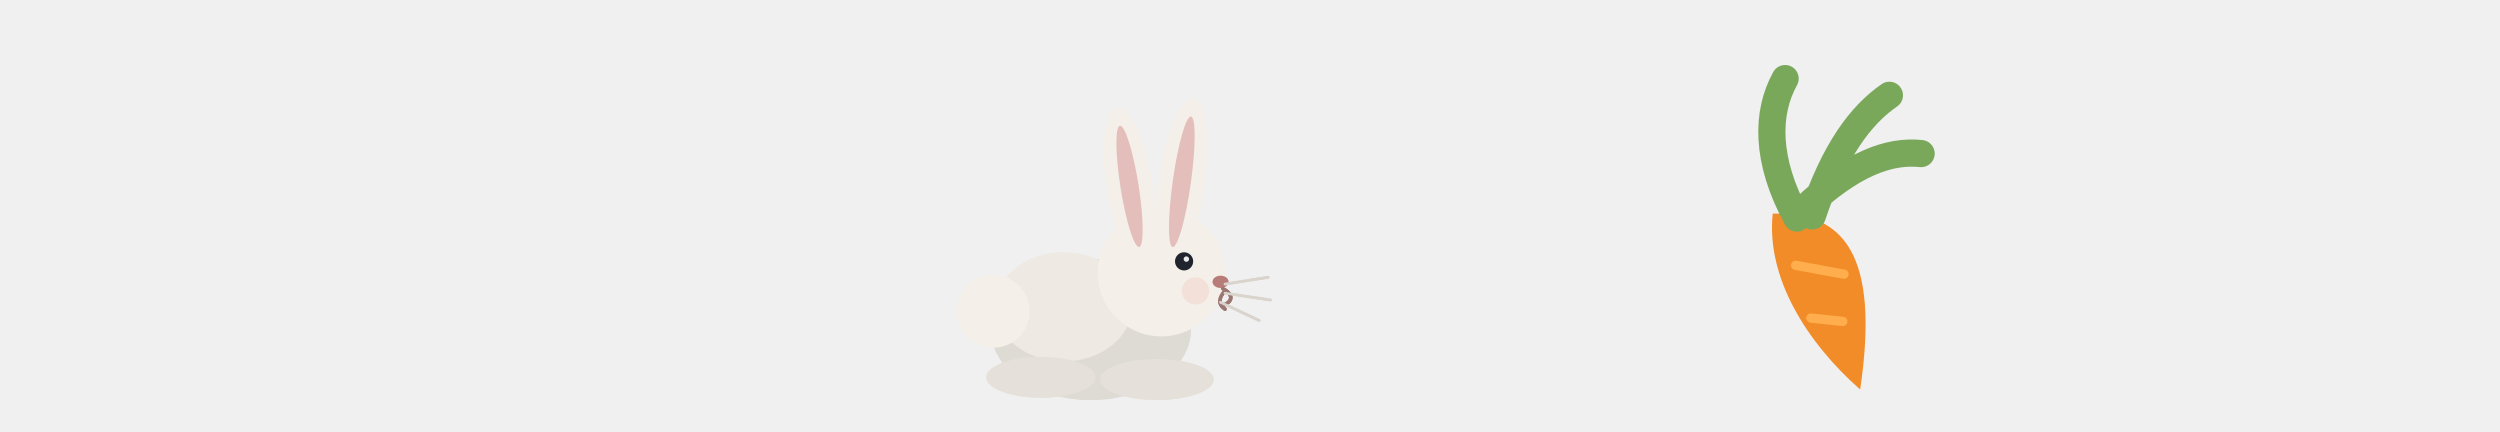
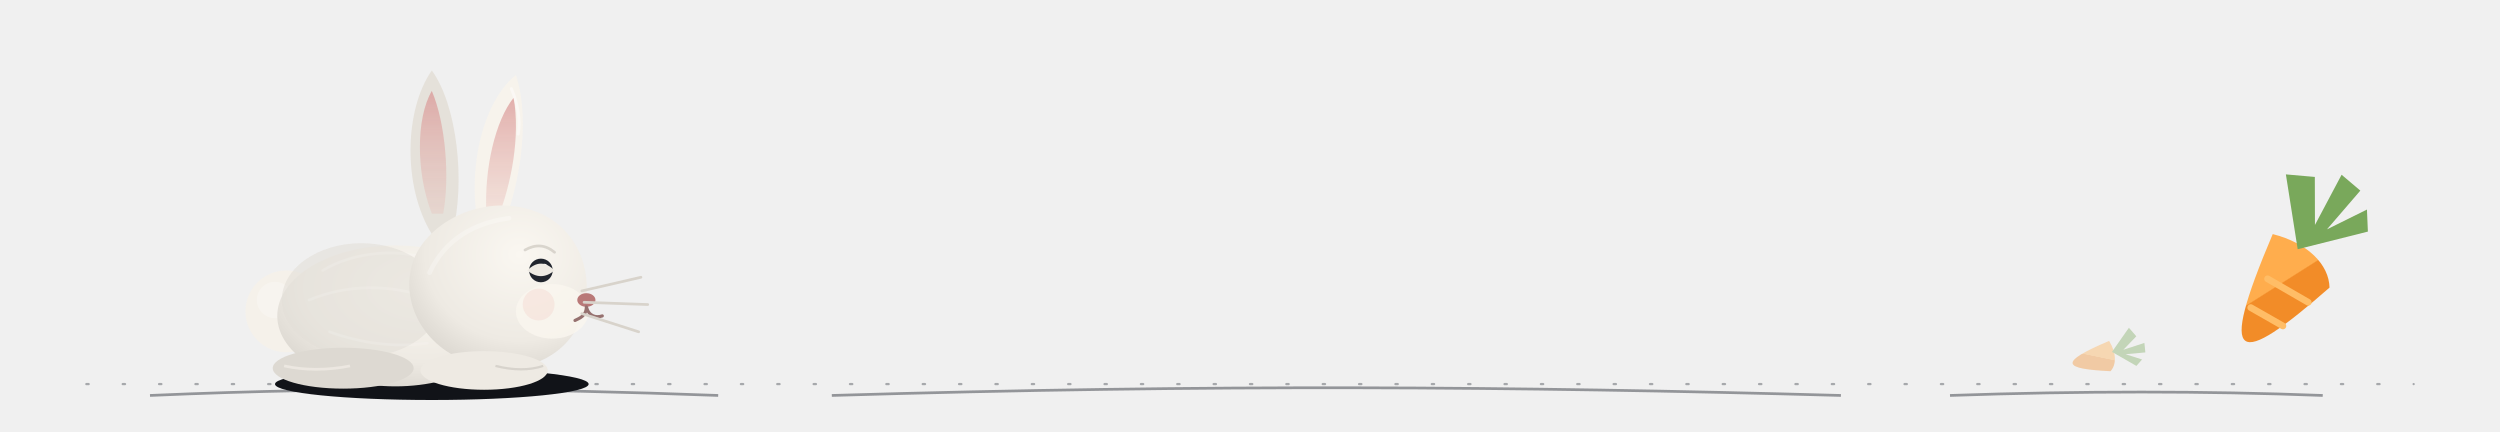
- <svg xmlns="http://www.w3.org/2000/svg" width="1100" height="190" viewBox="0 0 1100 190" role="img" aria-labelledby="title description">
+ <svg xmlns="http://www.w3.org/2000/svg" width="1100" height="190" viewBox="0 0 1100 190" role="img" aria-labelledby="footer-rabbit-title footer-rabbit-description">
+   <defs>
+     <linearGradient id="footer-carrot-skin" x1="0" y1="0" x2="1" y2="1">
+       <stop offset="0" stop-color="#ffad4d" />
+       <stop offset=".38" stop-color="#ffad4d" />
+       <stop offset=".39" stop-color="#f28c28" />
+       <stop offset=".72" stop-color="#f28c28" />
+       <stop offset=".73" stop-color="#d9651f" />
+       <stop offset="1" stop-color="#d9651f" />
+     </linearGradient>
+     <linearGradient id="footer-ear-warmth" x1="0" y1="0" x2="0" y2="1">
+       <stop offset="0" stop-color="#d99493" stop-opacity=".72" />
+       <stop offset="1" stop-color="#e7b7b1" stop-opacity=".28" />
+     </linearGradient>
+     <radialGradient id="footer-rabbit-coat" cx="62%" cy="30%" r="78%">
+       <stop offset="0" stop-color="#faf7f1" />
+       <stop offset=".68" stop-color="#eeeae3" />
+       <stop offset="1" stop-color="#d8d4cd" />
+     </radialGradient>
+     <path id="footer-carrot-root" d="M0 0C2.9-.5 5.2.4 6 2.1 1.8 11.2.2 11.7 0 0Z" />
+     <polygon id="footer-carrot-leaf" points="3.36,7 0,1.82 2.24,1.05 3.84,4.62 4.16,0 6.08,.56 4.88,4.55 7.2,1.75 8,3.36" />
+   </defs>
  <style>
-     .scene { transform-origin: center; animation: scene-loop 12s ease-in-out infinite; }
-     .rabbit-position { transform-origin: 480px 145px; animation: rabbit-hop 12s linear infinite; }
-     .rabbit-body { transform-box: fill-box; transform-origin: center bottom; animation: rabbit-squash 12s ease-in-out infinite; }
-     .rabbit-ear-left { transform-box: fill-box; transform-origin: center bottom; animation: ear-left 12s ease-in-out infinite; }
-     .rabbit-ear-right { transform-box: fill-box; transform-origin: center bottom; animation: ear-right 12s ease-in-out infinite; }
-     .rabbit-eye { transform-box: fill-box; transform-origin: center; animation: rabbit-blink 12s linear infinite; }
-     .rabbit-nose { transform-box: fill-box; transform-origin: center; animation: nose-sniff 12s ease-in-out infinite; }
-     .rabbit-tail { transform-box: fill-box; transform-origin: right center; animation: tail-wiggle 12s ease-in-out infinite; }
-     .carrot { transform-box: fill-box; transform-origin: center bottom; animation: carrot-surprise 12s ease-in-out infinite; }
-     .carrot-leaves { transform-box: fill-box; transform-origin: center bottom; animation: leaves-flutter 12s ease-in-out infinite; }
-     .surprise { opacity: 0; animation: surprise-pop 12s ease-out infinite; }
-     @keyframes scene-loop {
-       0%,92% { opacity: 1; }
-       95%,98% { opacity: 0; }
-       100% { opacity: 1; }
+     .scene{animation:scene-loop 16s ease-in-out infinite}
+     .rabbit-position{transform-origin:190px 164px;animation:rabbit-journey 16s linear infinite}
+     .rabbit-breath{transform-box:fill-box;transform-origin:center bottom;animation:rabbit-breath 16s ease-in-out infinite}
+     .rabbit-head{transform-box:fill-box;transform-origin:45% 76%;animation:head-attention 16s ease-in-out infinite}
+     .rabbit-ear-back,.rabbit-ear-front{transform-box:fill-box;transform-origin:center bottom}
+     .rabbit-ear-back{animation:ear-back 16s ease-in-out infinite}.rabbit-ear-front{animation:ear-front 16s ease-in-out infinite}
+     .rabbit-eyelid{transform-box:fill-box;transform-origin:center;animation:rabbit-blink 16s linear infinite}
+     .rabbit-pupil{animation:eye-track 16s ease-in-out infinite}
+     .rabbit-nose{transform-box:fill-box;transform-origin:center;animation:nose-sniff 16s ease-in-out infinite}
+     .rabbit-whiskers{transform-box:fill-box;transform-origin:left center;animation:whisker-quiver 16s ease-in-out infinite}
+     .rabbit-tail{transform-box:fill-box;transform-origin:right center;animation:tail-wiggle 16s ease-in-out infinite}
+     .rabbit-front-paw,.rabbit-back-paw{transform-box:fill-box;transform-origin:center center}
+     .rabbit-front-paw{animation:front-paw 16s ease-in-out infinite}.rabbit-back-paw{animation:back-paw 16s ease-in-out infinite}
+     .rabbit-shadow{transform-box:fill-box;transform-origin:center;animation:shadow-hop 16s ease-in-out infinite}
+     .carrot{transform-box:fill-box;transform-origin:center bottom;animation:carrot-surprise 16s ease-in-out infinite}
+     .carrot-leaves{transform-box:fill-box;transform-origin:center bottom;animation:leaves-flutter 16s ease-in-out infinite}
+     .surprise{opacity:0;animation:surprise-pop 16s ease-out infinite}
+     @keyframes scene-loop{0%,94%{opacity:1}97%,99%{opacity:0}100%{opacity:1}}
+     @keyframes rabbit-journey{
+       0%,14%{transform:translate(0,0)}15%{transform:translate(0,3px) scale(1.018,.982)}
+       20%{transform:translate(180px,-30px) rotate(-2deg)}25%{transform:translate(360px,0)}26%{transform:translate(360px,3px) scale(1.018,.982)}
+       31%{transform:translate(480px,-25px) rotate(1deg)}36%{transform:translate(600px,0)}37%{transform:translate(600px,3px) scale(1.016,.984)}
+       42%{transform:translate(655px,-18px) rotate(-1deg)}47%{transform:translate(710px,0)}48%{transform:translate(710px,2px) scale(1.012,.988)}
+       52%{transform:translate(735px,-10px)}56%,89%{transform:translate(760px,0)}89.01%,100%{transform:translate(0,0)}
    }
-     @keyframes rabbit-hop {
-       0%,14% { transform: translate(0,0); }
-       16% { transform: translate(0,2px) scale(1.012,.988); }
-       20% { transform: translate(42px,-24px) rotate(-2deg); }
-       24% { transform: translate(84px,0); }
-       26%,28% { transform: translate(84px,0); }
-       30% { transform: translate(84px,2px) scale(1.014,.986); }
-       34% { transform: translate(132px,-22px) rotate(2deg); }
-       38% { transform: translate(180px,0); }
-       40% { transform: translate(180px,2px) scale(1.014,.986); }
-       44% { transform: translate(222px,-18px) rotate(-1deg); }
-       48% { transform: translate(264px,0); }
-       50%,84% { transform: translate(264px,0); }
-       84.01%,100% { transform: translate(0,0); }
-     }
-     @keyframes rabbit-squash {
-       0%,19%,25%,29%,33%,39%,43%,100% { transform: scale(1); }
-       20%,34%,44% { transform: scale(1.02,.98); }
-       24%,38% { transform: scale(.992,1.01); }
-     }
-     @keyframes ear-left {
-       0%,6%,10%,18%,29%,33%,45%,100% { transform: rotate(0); }
-       8% { transform: rotate(-9deg); }
-       12% { transform: rotate(5deg); }
-       24%,38% { transform: rotate(-7deg); }
-       28%,42% { transform: rotate(4deg); }
-       52%,58% { transform: rotate(-4deg); }
-       55%,61% { transform: rotate(3deg); }
-     }
-     @keyframes ear-right {
-       0%,6%,10%,18%,29%,33%,45%,100% { transform: rotate(0); }
-       8% { transform: rotate(7deg); }
-       12% { transform: rotate(-4deg); }
-       24%,38% { transform: rotate(6deg); }
-       28%,42% { transform: rotate(-4deg); }
-       52%,58% { transform: rotate(3deg); }
-       55%,61% { transform: rotate(-3deg); }
-     }
-     @keyframes rabbit-blink {
-       0%,5%,7%,16%,18%,48%,50%,100% { transform: scaleY(1); }
-       6%,17%,49% { transform: scaleY(.12); }
-     }
-     @keyframes nose-sniff {
-       0%,46%,64%,100% { transform: translate(0,0); }
-       49%,55%,61% { transform: translate(1.8px,-.8px) scale(1.08); }
-       52%,58% { transform: translate(-.6px,.4px) scale(.96); }
-     }
-     @keyframes tail-wiggle {
-       0%,45%,65%,100% { transform: rotate(0); }
-       49%,57% { transform: rotate(-9deg) scale(1.04); }
-       53%,61% { transform: rotate(7deg); }
-     }
-     @keyframes carrot-surprise {
-       0%,52%,72%,100% { transform: translateY(0) rotate(0); }
-       55% { transform: translateY(-14px) rotate(7deg); }
-       58% { transform: translateY(1px) rotate(-5deg); }
-       62% { transform: translateY(-9px) rotate(4deg); }
-       65% { transform: translateY(0) rotate(-3deg); }
-       68% { transform: translateY(-4px) rotate(2deg); }
-     }
-     @keyframes leaves-flutter {
-       0%,52%,74%,100% { transform: rotate(0); }
-       55% { transform: rotate(-9deg); }
-       58% { transform: rotate(7deg); }
-       62% { transform: rotate(-6deg); }
-       66% { transform: rotate(4deg); }
-       70% { transform: rotate(-2deg); }
-     }
-     @keyframes surprise-pop {
-       0%,53%,69%,100% { opacity: 0; transform: scale(.75); }
-       55%,58% { opacity: .6; transform: scale(1); }
-       62%,65% { opacity: .38; transform: scale(.9); }
-     }
-     @media (prefers-reduced-motion: reduce) {
-       .scene,.rabbit-position,.rabbit-body,.rabbit-ear-left,.rabbit-ear-right,.rabbit-eye,.rabbit-nose,.rabbit-tail,.carrot,.carrot-leaves,.surprise { animation: none !important; }
-     }
+     @keyframes rabbit-breath{0%,12%,58%,100%{transform:scale(1)}5%,62%,70%,78%,86%{transform:scale(1.007,.994)}8%,66%,74%,82%{transform:scale(.997,1.006)}20%,31%,42%,52%{transform:scale(.988,1.014)}25%,36%,47%,56%{transform:scale(1.018,.982)}}
+     @keyframes head-attention{0%,3%,11%,14%,58%,89%,100%{transform:rotate(0) translateY(0)}6%{transform:rotate(-2deg) translateY(-2px)}9%{transform:rotate(1deg)}20%,31%,42%{transform:rotate(-1.5deg) translateY(-1px)}25%,36%,47%{transform:rotate(1deg)}61%,69%,77%,85%{transform:rotate(2deg) translate(2px,1px)}65%,73%,81%{transform:rotate(-1deg) translate(0,-1px)}}
+     @keyframes ear-back{0%,3%,12%,14%,58%,89%,100%{transform:rotate(0)}6%{transform:rotate(-14deg)}9%{transform:rotate(5deg)}20%,31%,42%,52%{transform:rotate(-10deg)}25%,36%,47%,56%{transform:rotate(6deg)}62%,70%,78%,86%{transform:rotate(-5deg)}66%,74%,82%{transform:rotate(3deg)}}
+     @keyframes ear-front{0%,4%,12%,14%,58%,89%,100%{transform:rotate(0)}7%{transform:rotate(10deg)}10%{transform:rotate(-4deg)}20%,31%,42%,52%{transform:rotate(7deg)}25%,36%,47%,56%{transform:rotate(-5deg)}62%,70%,78%,86%{transform:rotate(4deg)}66%,74%,82%{transform:rotate(-2deg)}}
+     @keyframes rabbit-blink{0%,4.5%,5.5%,11%,12%,28%,29%,59%,60%,88%,89%,100%{transform:scaleY(0)}5%,11.5%,28.5%,59.5%,88.5%{transform:scaleY(1)}}
+     @keyframes eye-track{0%,13%{transform:translateX(0)}14%,56%{transform:translateX(1.5px)}58%,89%{transform:translate(2px,1px)}90%,100%{transform:translateX(0)}}
+     @keyframes nose-sniff{0%,56%,89%,100%{transform:none}59%,67%,75%,83%{transform:translate(2px,-1px) scale(1.14)}63%,71%,79%,87%{transform:translate(-.5px,.4px) scale(.94)}}
+     @keyframes whisker-quiver{0%,56%,89%,100%{transform:none}59%,67%,75%,83%{transform:rotate(-2deg) scaleX(1.035)}63%,71%,79%,87%{transform:rotate(1.5deg) scaleX(.985)}}
+     @keyframes tail-wiggle{0%,14%,58%,89%,100%{transform:rotate(0) scale(1)}20%,31%,42%,52%{transform:rotate(-12deg) scale(1.06)}25%,36%,47%,56%{transform:rotate(8deg)}62%,70%,78%,86%{transform:rotate(-5deg) scale(1.03)}66%,74%,82%{transform:rotate(4deg)}}
+     @keyframes front-paw{0%,14%,58%,100%{transform:none}20%,31%,42%,52%{transform:translate(-3px,-9px) rotate(-10deg)}25%,36%,47%,56%{transform:translate(2px,1px) rotate(5deg)}62%,70%,78%,86%{transform:translate(2px,-1px)}}
+     @keyframes back-paw{0%,14%,58%,100%{transform:none}20%,31%,42%,52%{transform:translate(5px,-6px) rotate(9deg)}25%,36%,47%,56%{transform:translate(-2px,1px) rotate(-4deg)}}
+     @keyframes shadow-hop{0%,15%,25%,26%,36%,37%,47%,48%,56%,100%{transform:scale(1);opacity:.34}20%{transform:scale(.65);opacity:.16}31%{transform:scale(.72);opacity:.18}42%{transform:scale(.8);opacity:.21}52%{transform:scale(.88);opacity:.25}}
+     @keyframes carrot-surprise{0%,61%,88%,100%{transform:none}64%{transform:translateY(-13px) rotate(9deg)}68%{transform:translateY(1px) rotate(-6deg)}72%{transform:translateY(-8px) rotate(5deg)}76%{transform:rotate(-4deg)}80%{transform:translateY(-3px) rotate(2deg)}84%{transform:none}}
+     @keyframes leaves-flutter{0%,61%,89%,100%{transform:none}64%{transform:rotate(-13deg)}68%{transform:rotate(10deg)}72%{transform:rotate(-8deg)}76%{transform:rotate(6deg)}80%{transform:rotate(-3deg)}}
+     @keyframes surprise-pop{0%,62%,81%,100%{opacity:0;transform:scale(.7)}64%,67%{opacity:.62;transform:scale(1)}71%,75%{opacity:.34;transform:scale(.88)}}
+     @media (prefers-reduced-motion: reduce){.scene,.rabbit-position,.rabbit-breath,.rabbit-head,.rabbit-ear-back,.rabbit-ear-front,.rabbit-eyelid,.rabbit-pupil,.rabbit-nose,.rabbit-whiskers,.rabbit-tail,.rabbit-front-paw,.rabbit-back-paw,.rabbit-shadow,.carrot,.carrot-leaves,.surprise{animation:none!important}}
  </style>
  <g class="scene">
-     <g id="footer-rabbit" class="rabbit-position">
-       <g class="rabbit-body">
-         <ellipse cx="480" cy="145" rx="44" ry="31" fill="#dedbd4" />
-         <ellipse cx="468" cy="135" rx="30" ry="24" fill="#eeeae3" />
-         <circle cx="511" cy="120" r="28" fill="#f4f0e9" />
-         <g class="rabbit-ear-left">
-           <ellipse cx="497" cy="82" rx="10" ry="35" fill="#f4f0e9" transform="rotate(-9 497 82)" />
-           <ellipse cx="497" cy="82" rx="4" ry="27" fill="#d9a09d" opacity=".62" transform="rotate(-9 497 82)" />
+     <path d="M38 169H1062" fill="none" stroke="#555961" stroke-width="1" stroke-dasharray="1 15" stroke-linecap="round" opacity=".48" />
+     <path d="M66 174c92-4 170-3 250 0m50 0c168-5 300-4 444 0m48 0c58-2 112-2 164 0" fill="none" stroke="#363941" stroke-width="1.2" opacity=".5" />
+     <g class="rabbit-position">
+       <ellipse class="rabbit-shadow" cx="190" cy="169" rx="69" ry="7" fill="#111318" />
+       <g class="rabbit-breath">
+         <g class="rabbit-tail">
+           <circle cx="126" cy="137" r="18" fill="#f5f1ea" />
+           <circle cx="121" cy="132" r="8" fill="#fff" opacity=".22" />
        </g>
-         <g class="rabbit-ear-right">
-           <ellipse cx="520" cy="80" rx="10" ry="37" fill="#f4f0e9" transform="rotate(8 520 80)" />
-           <ellipse cx="520" cy="80" rx="4" ry="29" fill="#d9a09d" opacity=".62" transform="rotate(8 520 80)" />
+         <ellipse cx="174" cy="139" rx="52" ry="31" fill="url(#footer-rabbit-coat)" />
+         <ellipse cx="159" cy="132" rx="35" ry="25" fill="#e2ded7" opacity=".58" />
+         <path d="M142 119c13-8 35-11 52-3M136 132c17-7 35-7 53-1M145 146c14 5 28 7 43 5" fill="none" stroke="#fff" stroke-width="1.2" stroke-linecap="round" opacity=".14" />
+         <g class="rabbit-head">
+           <g class="rabbit-ear-back">
+             <path d="M190 103C177 82 178 48 190 31c11 15 15 49 9 72Z" fill="#e5e1da" />
+             <path d="M190 94c-7-18-7-42 0-54 6 14 8 38 5 54Z" fill="url(#footer-ear-warmth)" />
+           </g>
+           <g class="rabbit-ear-front">
+             <path d="M211 102c-6-26 1-57 16-69 7 21 1 53-8 72Z" fill="#f7f3ec" />
+             <path d="M214 94c-1-20 4-41 12-51 3 17-1 38-7 53Z" fill="url(#footer-ear-warmth)" />
+             <path d="M225 39c3 7 4 14 3 20" fill="none" stroke="#fff" stroke-width="1.3" stroke-linecap="round" opacity=".45" />
+           </g>
+           <path d="M183 112c9-18 36-28 57-17 17 9 23 31 14 49-9 17-32 23-51 14-19-8-28-29-20-46Z" fill="url(#footer-rabbit-coat)" />
+           <path d="M189 120c7-15 20-22 35-24" fill="none" stroke="#fff" stroke-width="2" stroke-linecap="round" opacity=".26" />
+           <ellipse cx="243" cy="137" rx="16" ry="12" fill="#faf6ef" opacity=".8" />
+           <circle cx="238" cy="119" r="5.2" fill="#20242d" />
+           <circle class="rabbit-pupil" cx="239.5" cy="117.6" r="1.55" fill="#fff" />
+           <path class="rabbit-eyelid" d="M232 119q6-6 12 0q-6 5-12 0Z" fill="#eeeae3" />
+           <path d="M231 110q7-4 13 1" fill="none" stroke="#c9c4bc" stroke-width="1.2" stroke-linecap="round" opacity=".65" />
+           <circle cx="237" cy="134" r="7" fill="#e9a29b" opacity=".16" />
+           <ellipse class="rabbit-nose" cx="258" cy="132" rx="4" ry="3" fill="#b97978" />
+           <path d="M258 135c0 4-3 5-5 6m5-6c1 4 4 5 7 4" fill="none" stroke="#96716f" stroke-width="1.4" stroke-linecap="round" />
+           <g class="rabbit-whiskers" fill="none" stroke="#d8d3cb" stroke-width="1.2" stroke-linecap="round">
+             <path d="m256 128 26-6m-25 11 28 1m-29 4 25 8" />
+           </g>
        </g>
-         <g class="rabbit-eye">
-           <circle cx="521" cy="115" r="4" fill="#20242d" />
-           <circle cx="522" cy="114" r="1.2" fill="#fff" opacity=".9" />
+         <g class="rabbit-back-paw">
+           <ellipse cx="151" cy="162" rx="31" ry="9" fill="#ddd9d2" />
+           <path d="M125 161c9 2 19 2 29 0" fill="none" stroke="#f7f3ec" stroke-width="1.2" opacity=".55" />
        </g>
-         <ellipse class="rabbit-nose" cx="537" cy="124" rx="3.5" ry="2.7" fill="#b87c78" />
-         <path d="M538 127c4 2 5 5 1 7M539 128c-3 3-3 6 0 8" fill="none" stroke="#9c7772" stroke-width="1.6" stroke-linecap="round" />
-         <circle cx="526" cy="128" r="6" fill="#e9a29b" opacity=".2" />
-         <path d="m539 125 19-3m-19 7 20 3m-22 1 17 8" fill="none" stroke="#d9d4cc" stroke-width="1.2" stroke-linecap="round" />
-         <circle class="rabbit-tail" cx="437" cy="137" r="16" fill="#f4f0e9" />
-         <ellipse cx="458" cy="166" rx="24" ry="9" fill="#e5e1da" />
-         <ellipse cx="509" cy="167" rx="25" ry="9" fill="#e5e1da" />
-       </g>
-     </g>
-     <g class="carrot-position" transform="translate(780 94) rotate(-8)">
-       <g class="carrot">
-         <g transform="scale(3.4167)">
-           <path d="M0 0c9 1 13 7 8 24C2 17-2 8 0 0Z" fill="#f28c28" />
-           <g class="carrot-leaves">
-             <path d="M3 1C0-7 1-13 4-17M5 1c4-8 8-12 12-14M4 0c7-5 12-6 16-5" fill="none" stroke="#79a85b" stroke-width="3.5" stroke-linecap="round" />
-           </g>
-           <path d="m2 7 6 2m-5 5 4 1" fill="none" stroke="#ffad4d" stroke-width="1.2" stroke-linecap="round" />
+         <g class="rabbit-front-paw">
+           <ellipse cx="213" cy="163" rx="28" ry="8.5" fill="#eeeae3" />
+           <path d="M218 161c8 2 15 2 21 0" fill="none" stroke="#c8c3bc" stroke-width="1" opacity=".6" />
        </g>
      </g>
    </g>
-     <g class="surprise" fill="none" stroke="#f5d14b" stroke-width="3" stroke-linecap="round">
-       <path d="m830 52 9-11M845 61l13-5M819 38l2-13" />
+     <g class="carrot-position" transform="translate(1000 103) rotate(24)">
+       <g class="carrot">
+         <g transform="scale(5.4)">
+           <use href="#footer-carrot-root" fill="url(#footer-carrot-skin)" />
+           <g class="carrot-leaves">
+             <use href="#footer-carrot-leaf" x="-1" y="-6.7" fill="#79a85b" />
+           </g>
+           <path d="m1.1 3.5 3.8.4M.8 6.2l3 .3" fill="none" stroke="#ffbd66" stroke-width=".55" stroke-linecap="round" />
+         </g>
+       </g>
    </g>
-     <use href="#footer-rabbit" />
+     <g opacity=".38" transform="translate(928 150) rotate(68) scale(2.1)">
+       <use href="#footer-carrot-root" fill="url(#footer-carrot-skin)" />
+       <use href="#footer-carrot-leaf" x="-1" y="-6.7" fill="#79a85b" />
+     </g>
+     <g class="surprise" fill="none" stroke="#f5d14b" stroke-width="2.5" stroke-linecap="round">
+       <path d="m1024 50 8-12m7 23 13-5m-47-18-1-13" />
+     </g>
  </g>
</svg>
